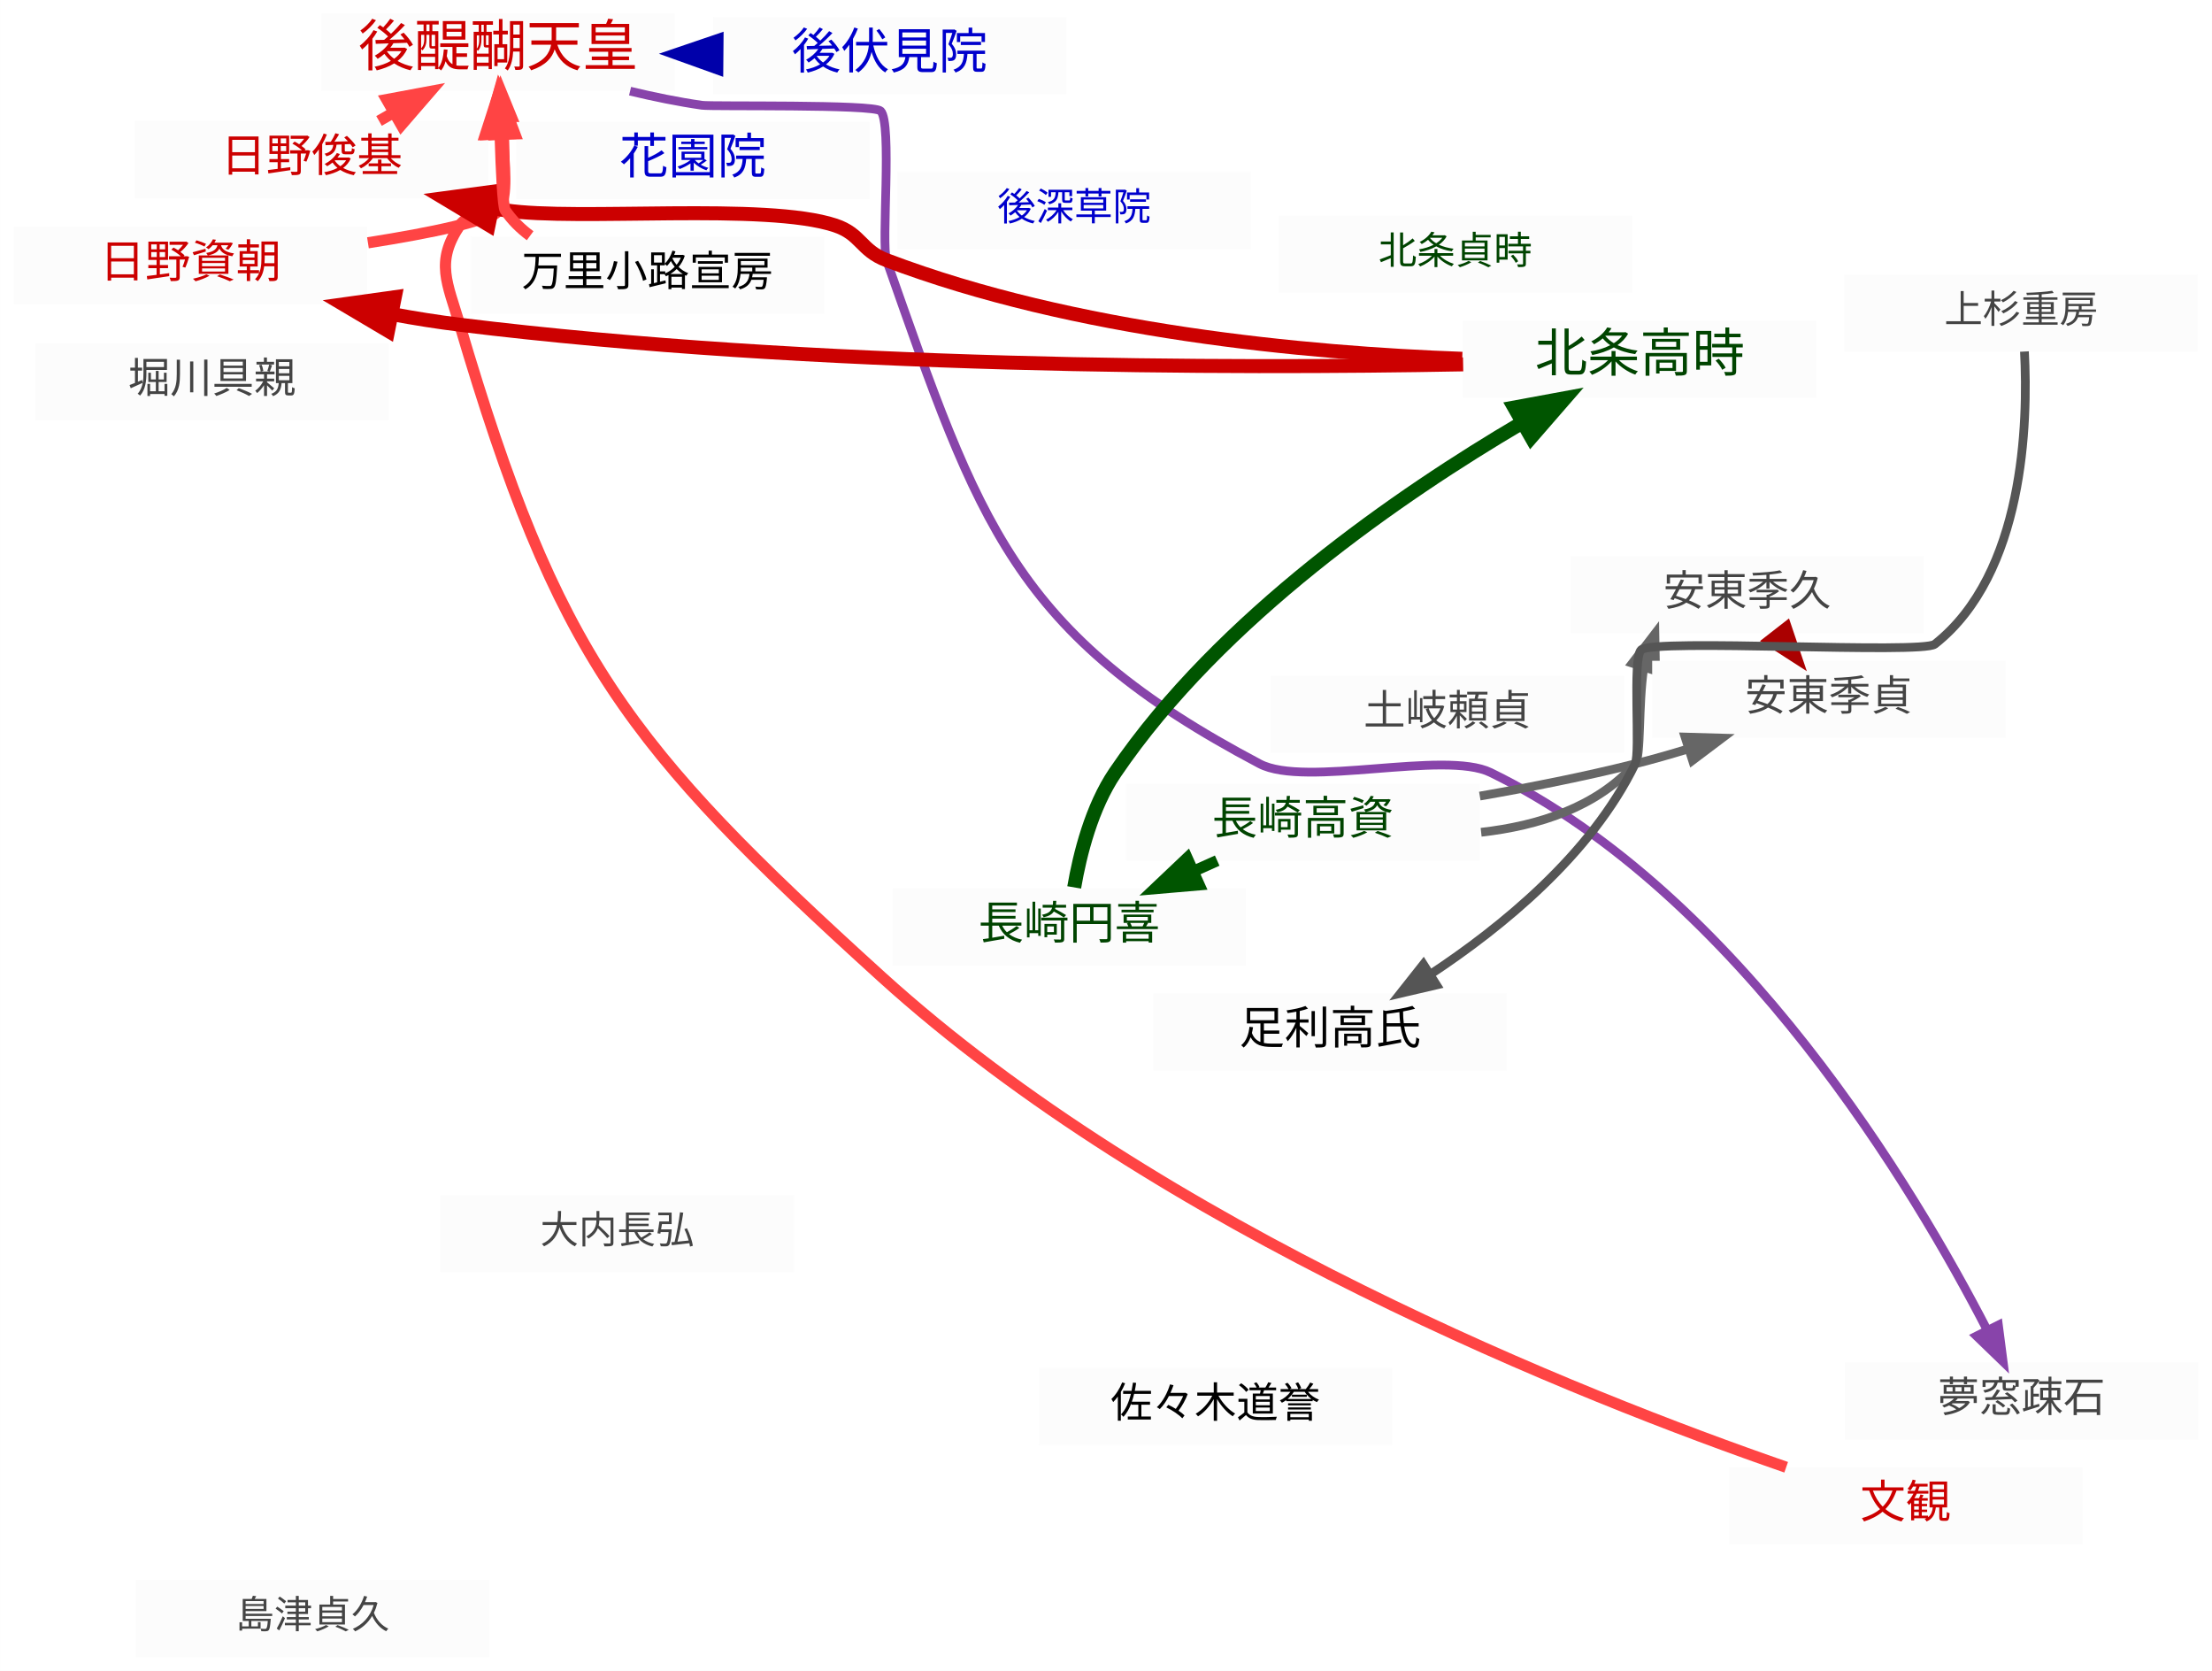
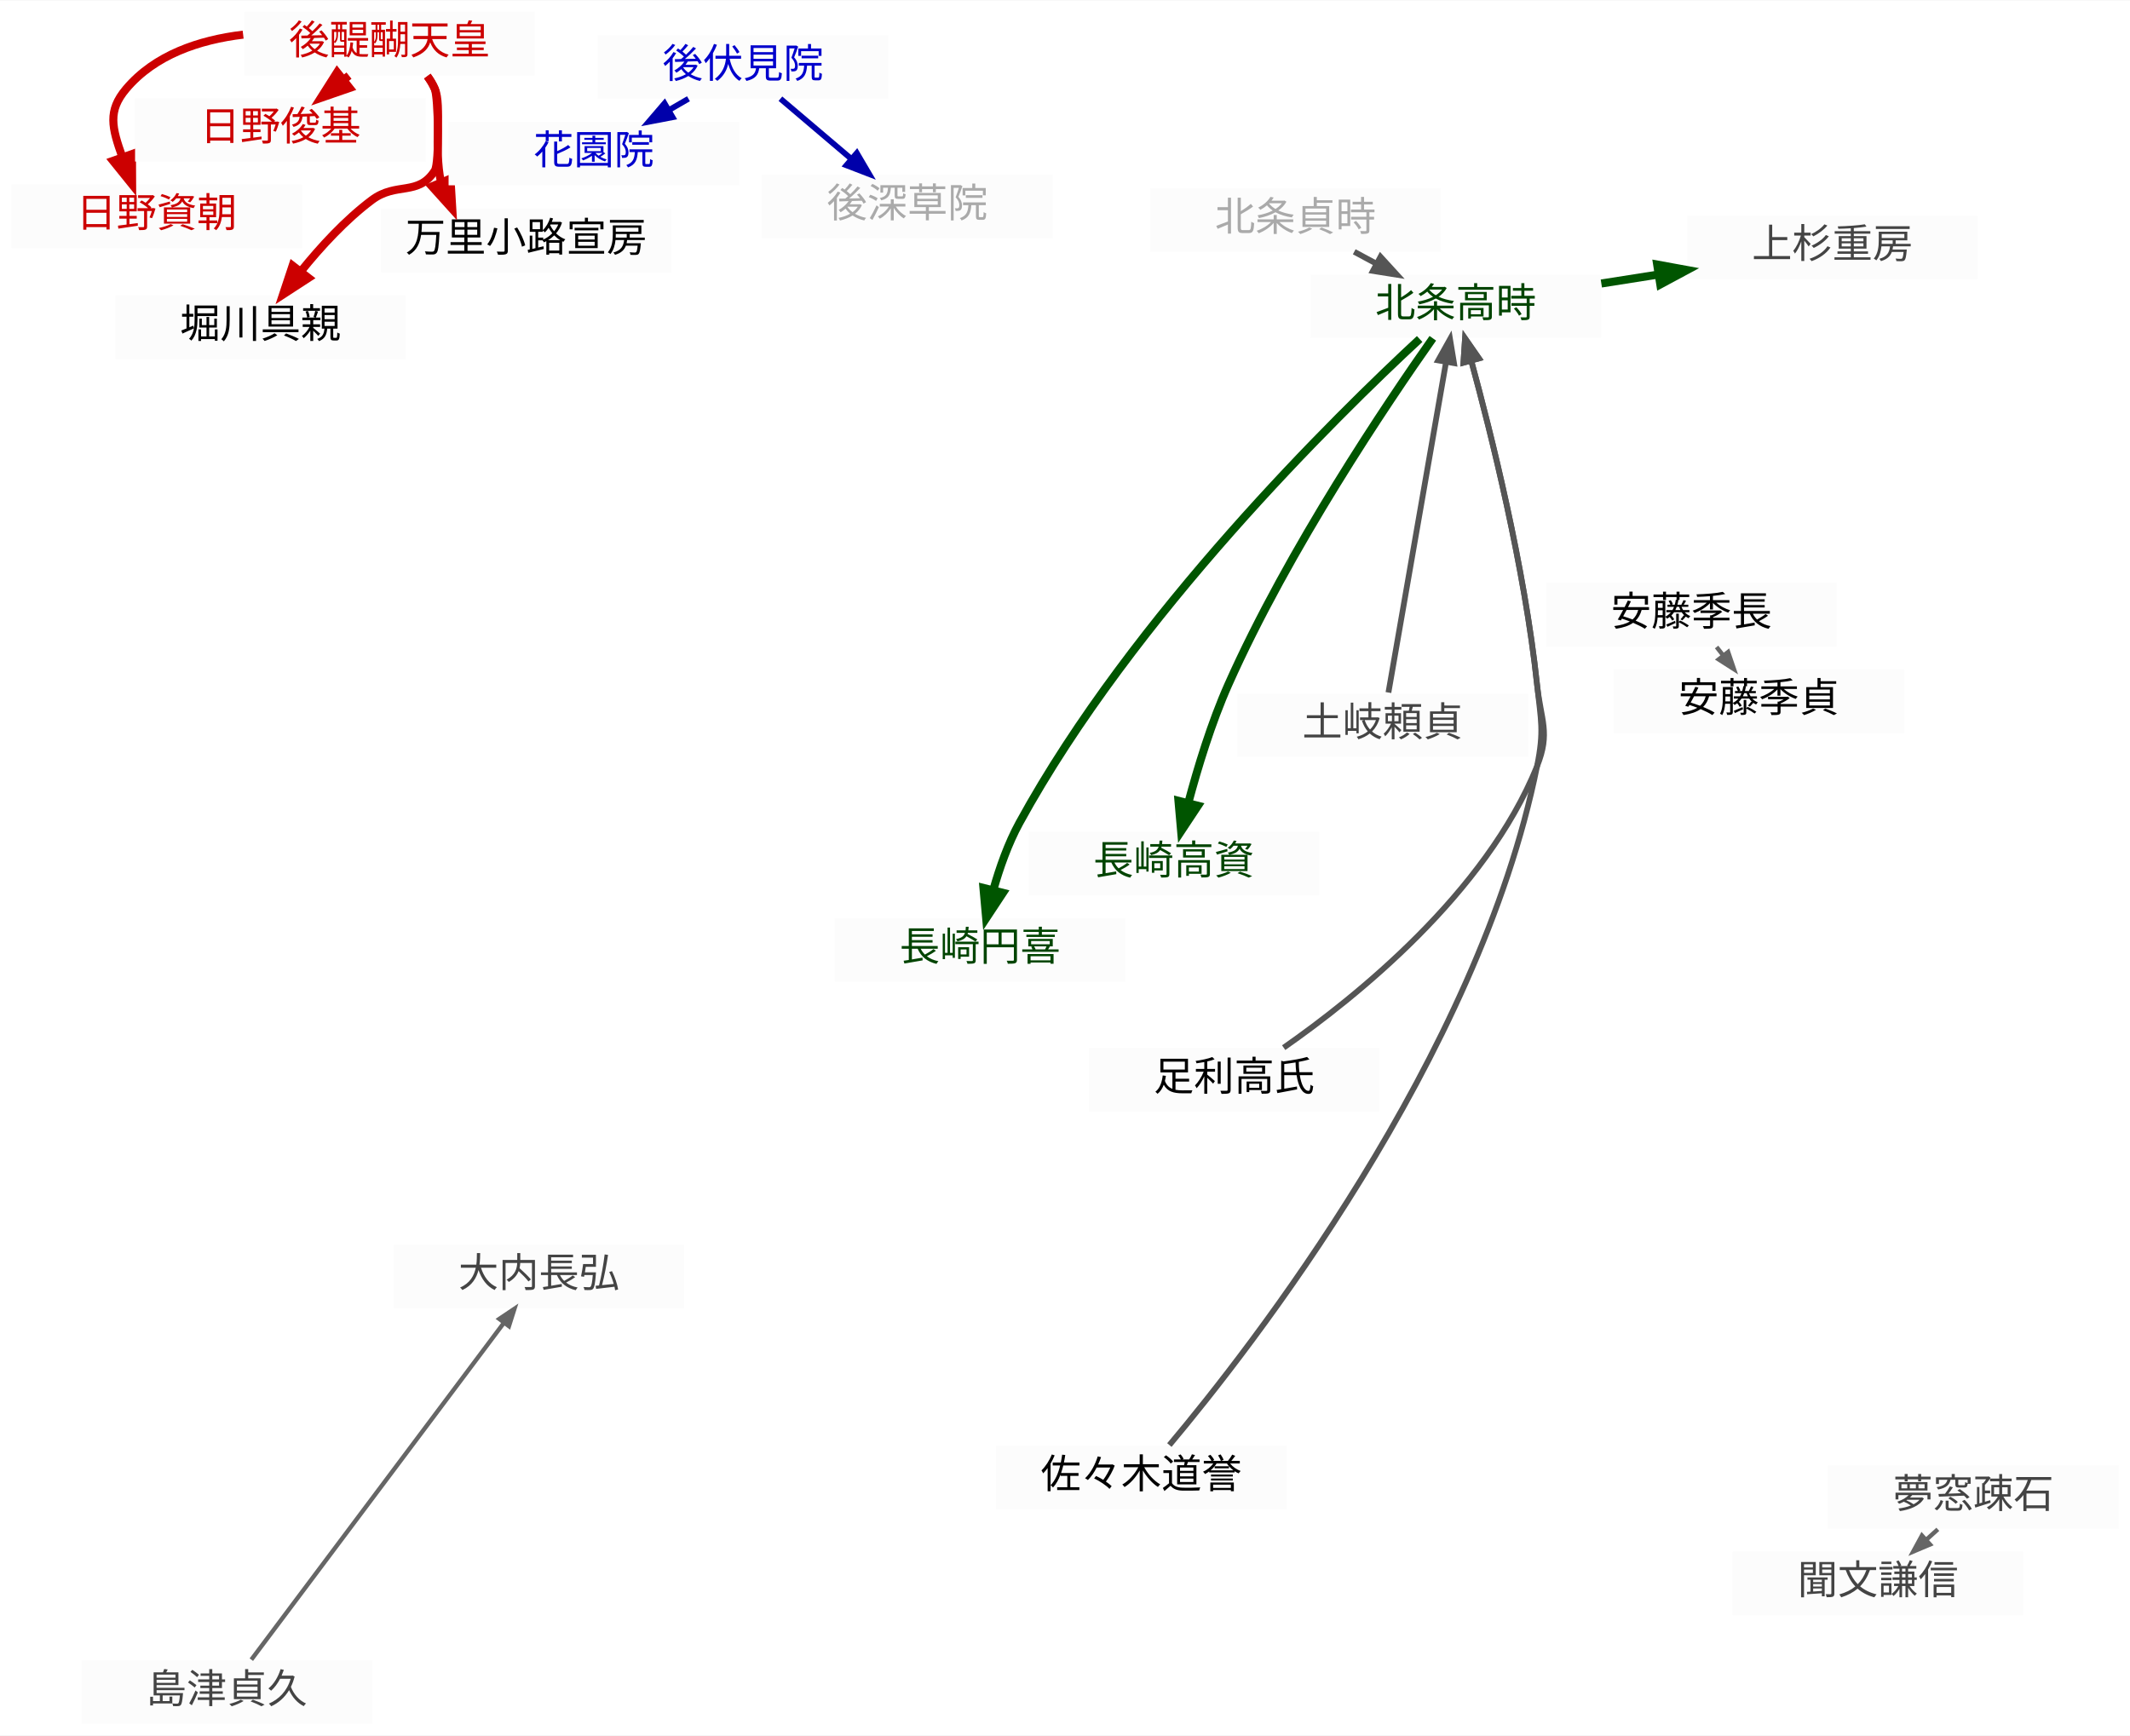
- <svg xmlns="http://www.w3.org/2000/svg" xmlns:xlink="http://www.w3.org/1999/xlink" width="633pt" height="478pt" viewBox="0.00 0.00 632.80 477.87">
-   <g id="graph0" class="graph" transform="scale(1 1) rotate(0) translate(4 473.87)">
-     <polygon fill="#ffffff" stroke="transparent" points="-4,4 -4,-473.87 628.8,-473.87 628.8,4 -4,4" />
+ <svg xmlns="http://www.w3.org/2000/svg" xmlns:xlink="http://www.w3.org/1999/xlink" width="741pt" height="604pt" viewBox="0.00 0.00 740.94 603.67">
+   <g id="graph0" class="graph" transform="scale(1 1) rotate(0) translate(4 599.67)">
+     <polygon fill="#ffffff" stroke="transparent" points="-4,4 -4,-599.67 736.94,-599.67 736.94,4 -4,4" />
    <g id="node1" class="node">
      <g id="a_node1">
-         <a xlink:href="https://ja.wikipedia.org/wiki/後醍醐天皇" xlink:title="大覚寺統の天皇。密かに討幕を計画。" target="_blank">
-           <polygon fill="#fcfcfc" stroke="#fcfcfc" stroke-width="0.1" points="189.06,-469.87 88.06,-469.87 88.06,-447.87 189.06,-447.87 189.06,-469.87" />
-           <text text-anchor="middle" x="138.56" y="-455.07" font-family="sans-serif" font-size="16.00" fill="#cc0000">後醍醐天皇</text>
+         <a xlink:href="https://ja.wikipedia.org/wiki/後醍醐天皇" xlink:title="大覚寺統。討幕を画策する。" target="_blank">
+           <polygon fill="#fcfcfc" stroke="#fcfcfc" stroke-width="0.1" points="182.05,-595.67 81.05,-595.67 81.05,-573.67 182.05,-573.67 182.05,-595.67" />
+           <text text-anchor="middle" x="131.55" y="-580.97" font-family="sans-serif" font-size="14.00" fill="#cc0000">後醍醐天皇</text>
+         </a>
+       </g>
+     </g>
+     <g id="node2" class="node">
+       <g id="a_node2">
+         <a xlink:href="https://ja.wikipedia.org/wiki/日野資朝" xlink:title="討幕計画の主要人物。" target="_blank">
+           <polygon fill="#fcfcfc" stroke="#fcfcfc" stroke-width="0.1" points="101,-535.55 0,-535.55 0,-513.55 101,-513.55 101,-535.55" />
+           <text text-anchor="middle" x="50.5" y="-520.85" font-family="sans-serif" font-size="14.00" fill="#cc0000">日野資朝</text>
+         </a>
+       </g>
+     </g>
+     <g id="edge1" class="edge">
+       <g id="a_edge1">
+         <a xlink:title="討幕計画の指令。">
+           <path fill="none" stroke="#cc0000" stroke-width="2.8" d="M80.58,-587.76C65.24,-585.91 49.85,-580.72 39.86,-568.86 33.44,-561.24 34.87,-555.48 38.59,-545.07" />
+           <polygon fill="#cc0000" stroke="#cc0000" stroke-width="2.8" points="41.9,-546.2 41.96,-535.6 35.31,-543.85 41.9,-546.2" />
+         </a>
+       </g>
+     </g>
+     <g id="node3" class="node">
+       <g id="a_node3">
+         <a xlink:href="https://ja.wikipedia.org/wiki/日野俊基" xlink:title="討幕計画の主要人物。" target="_blank">
+           <polygon fill="#fcfcfc" stroke="#fcfcfc" stroke-width="0.1" points="144.06,-565.66 43.06,-565.66 43.06,-543.66 144.06,-543.66 144.06,-565.66" />
+           <text text-anchor="middle" x="93.56" y="-550.96" font-family="sans-serif" font-size="14.00" fill="#cc0000">日野俊基</text>
+         </a>
+       </g>
+     </g>
+     <g id="edge2" class="edge">
+       <g id="a_edge2">
+         <a xlink:title="討幕計画の指令。">
+           <path fill="none" stroke="#cc0000" stroke-width="2.8" d="M117.4,-573.5C116.8,-573.02 116.2,-572.54 115.58,-572.06" />
+           <polygon fill="#cc0000" stroke="#cc0000" stroke-width="2.8" points="117.61,-569.2 107.59,-565.74 113.27,-574.69 117.61,-569.2" />
+         </a>
+       </g>
+     </g>
+     <g id="node4" class="node">
+       <g id="a_node4">
+         <a xlink:href="https://ja.wikipedia.org/wiki/万里小路宣房" xlink:title="後醍醐の側近。" target="_blank">
+           <polygon fill="#fcfcfc" stroke="#fcfcfc" stroke-width="0.1" points="229.53,-526.99 128.53,-526.99 128.53,-504.99 229.53,-504.99 229.53,-526.99" />
+           <text text-anchor="middle" x="179.03" y="-512.29" font-family="sans-serif" font-size="14.00" fill="#000000">万里小路宣房</text>
+         </a>
+       </g>
+     </g>
+     <g id="edge3" class="edge">
+       <g id="a_edge3">
+         <a xlink:title="後醍醐の側近。">
+           <path fill="none" stroke="#cc0000" stroke-width="2.8" d="M144.62,-573.3C145.66,-571.91 146.58,-570.41 147.26,-568.86 149.8,-563.08 146.81,-548.44 149.37,-536.54" />
+           <polygon fill="#cc0000" stroke="#cc0000" stroke-width="2.8" points="152.7,-537.65 153.33,-527.08 146.24,-534.95 152.7,-537.65" />
+         </a>
+       </g>
+     </g>
+     <g id="node5" class="node">
+       <g id="a_node5">
+         <a xlink:href="https://ja.wikipedia.org/wiki/堀川具親" xlink:title="公卿。" target="_blank">
+           <polygon fill="#fcfcfc" stroke="#fcfcfc" stroke-width="0.1" points="137.1,-496.98 36.1,-496.98 36.1,-474.98 137.1,-474.98 137.1,-496.98" />
+           <text text-anchor="middle" x="86.6" y="-482.28" font-family="sans-serif" font-size="14.00" fill="#000000">堀川具親</text>
+         </a>
+       </g>
+     </g>
+     <g id="edge4" class="edge">
+       <g id="a_edge4">
+         <a xlink:title="宮方の公卿。">
+           <path fill="none" stroke="#cc0000" stroke-width="2.8" d="M144.69,-573.34C145.72,-571.93 146.61,-570.43 147.26,-568.86 148.46,-565.94 148.95,-543.12 147.26,-540.46 141.48,-531.38 133.93,-536.66 125.33,-530.19 116.12,-523.28 107.51,-513.87 100.76,-505.51" />
+           <polygon fill="#cc0000" stroke="#cc0000" stroke-width="2.8" points="103.32,-503.11 94.44,-497.33 97.78,-507.39 103.32,-503.11" />
+         </a>
+       </g>
+     </g>
+     <g id="node6" class="node">
+       <g id="a_node6">
+         <a xlink:href="https://ja.wikipedia.org/wiki/後伏見天皇" xlink:title="持明院統。幕府の支持を受ける。" target="_blank">
+           <polygon fill="#fcfcfc" stroke="#fcfcfc" stroke-width="0.1" points="305.01,-587.48 204.01,-587.48 204.01,-565.48 305.01,-565.48 305.01,-587.48" />
+           <text text-anchor="middle" x="254.51" y="-572.78" font-family="sans-serif" font-size="14.00" fill="#0000cc">後伏見院</text>
+         </a>
+       </g>
+     </g>
+     <g id="node7" class="node">
+       <g id="a_node7">
+         <a xlink:href="https://ja.wikipedia.org/wiki/花園天皇" xlink:title="持明院統。" target="_blank">
+           <polygon fill="#fcfcfc" stroke="#fcfcfc" stroke-width="0.1" points="253.12,-557.4 152.12,-557.4 152.12,-535.4 253.12,-535.4 253.12,-557.4" />
+           <text text-anchor="middle" x="202.62" y="-542.7" font-family="sans-serif" font-size="14.00" fill="#0000cc">花園院</text>
+         </a>
+       </g>
+     </g>
+     <g id="edge12" class="edge">
+       <g id="a_edge12">
+         <a xlink:title="持明院統の連携。">
+           <path fill="none" stroke="#0000aa" stroke-width="2" d="M235.49,-565.45C233.37,-564.22 231.19,-562.96 229,-561.69" />
+           <polygon fill="#0000aa" stroke="#0000aa" stroke-width="2" points="229.97,-559.02 221.65,-557.43 227.16,-563.86 229.97,-559.02" />
+         </a>
+       </g>
+     </g>
+     <g id="node8" class="node">
+       <g id="a_node8">
+         <a xlink:href="https://ja.wikipedia.org/wiki/後深草天皇" xlink:title="持明院統。" target="_blank">
+           <polygon fill="#fcfcfc" stroke="#fcfcfc" stroke-width="0.1" points="362.15,-538.94 261.15,-538.94 261.15,-516.94 362.15,-516.94 362.15,-538.94" />
+           <text text-anchor="middle" x="311.65" y="-524.24" font-family="sans-serif" font-size="14.00" fill="#aaaaaa">後深草院</text>
+         </a>
+       </g>
+     </g>
+     <g id="edge13" class="edge">
+       <g id="a_edge13">
+         <a xlink:title="持明院統の先祖。">
+           <path fill="none" stroke="#0000aa" stroke-width="2" d="M267.48,-565.47C274.68,-559.35 283.79,-551.61 291.87,-544.75" />
+           <polygon fill="#0000aa" stroke="#0000aa" stroke-width="2" points="294.05,-546.56 298.34,-539.25 290.43,-542.3 294.05,-546.56" />
+         </a>
+       </g>
+     </g>
+     <g id="node9" class="node">
+       <g id="a_node9">
+         <a xlink:href="https://ja.wikipedia.org/wiki/北条高時" xlink:title="鎌倉幕府得宗。" target="_blank">
+           <polygon fill="#fcfcfc" stroke="#fcfcfc" stroke-width="0.1" points="552.89,-504.21 451.89,-504.21 451.89,-482.21 552.89,-482.21 552.89,-504.21" />
+           <text text-anchor="middle" x="502.39" y="-489.51" font-family="sans-serif" font-size="14.00" fill="#004400">北条高時</text>
+         </a>
+       </g>
+     </g>
+     <g id="node11" class="node">
+       <g id="a_node11">
+         <a xlink:href="https://ja.wikipedia.org/wiki/長崎高資" xlink:title="鎌倉幕府内管領。" target="_blank">
+           <polygon fill="#fcfcfc" stroke="#fcfcfc" stroke-width="0.1" points="454.81,-310.3 353.81,-310.3 353.81,-288.3 454.81,-288.3 454.81,-310.3" />
+           <text text-anchor="middle" x="404.31" y="-295.6" font-family="sans-serif" font-size="14.00" fill="#004400">長崎高資</text>
+         </a>
+       </g>
+     </g>
+     <g id="edge5" class="edge">
+       <g id="a_edge5">
+         <a xlink:title="幕府の支配体制。">
+           <path fill="none" stroke="#005500" stroke-width="2.8" d="M494.42,-482.11C478.89,-460.08 444.3,-408.86 423.28,-361.61 417.38,-348.34 412.63,-332.71 409.35,-320.42" />
+           <polygon fill="#005500" stroke="#005500" stroke-width="2.8" points="412.72,-319.46 406.87,-310.63 405.94,-321.18 412.72,-319.46" />
+         </a>
+       </g>
+     </g>
+     <g id="node12" class="node">
+       <g id="a_node12">
+         <a xlink:href="https://ja.wikipedia.org/wiki/長崎円喜" xlink:title="鎌倉幕府内管領。" target="_blank">
+           <polygon fill="#fcfcfc" stroke="#fcfcfc" stroke-width="0.1" points="387.43,-280.3 286.43,-280.3 286.43,-258.3 387.43,-258.3 387.43,-280.3" />
+           <text text-anchor="middle" x="336.93" y="-265.6" font-family="sans-serif" font-size="14.00" fill="#004400">長崎円喜</text>
+         </a>
+       </g>
+     </g>
+     <g id="edge6" class="edge">
+       <g id="a_edge6">
+         <a xlink:title="幕府の支配体制。">
+           <path fill="none" stroke="#005500" stroke-width="2.8" d="M489.84,-481.86C461.11,-455.23 390.01,-385.51 350.61,-313.5 346.68,-306.31 343.71,-297.84 341.56,-290.25" />
+           <polygon fill="#005500" stroke="#005500" stroke-width="2.8" points="344.89,-289.16 339.05,-280.32 338.1,-290.87 344.89,-289.16" />
+         </a>
+       </g>
+     </g>
+     <g id="node13" class="node">
+       <g id="a_node13">
+         <a xlink:href="https://ja.wikipedia.org/wiki/上杉重房" xlink:title="有力御家人。" target="_blank">
+           <polygon fill="#fcfcfc" stroke="#fcfcfc" stroke-width="0.1" points="683.9,-524.8 582.9,-524.8 582.9,-502.8 683.9,-502.8 683.9,-524.8" />
+           <text text-anchor="middle" x="633.4" y="-510.1" font-family="sans-serif" font-size="14.00" fill="#444444">上杉重房</text>
+         </a>
+       </g>
+     </g>
+     <g id="edge7" class="edge">
+       <g id="a_edge7">
+         <a xlink:title="鎌倉幕府の有力御家人。">
+           <path fill="none" stroke="#005500" stroke-width="2.8" d="M553.04,-501.17C559.47,-502.18 566.1,-503.22 572.66,-504.26" />
+           <polygon fill="#005500" stroke="#005500" stroke-width="2.8" points="572.46,-507.77 582.88,-505.86 573.55,-500.85 572.46,-507.77" />
+         </a>
+       </g>
+     </g>
+     <g id="node10" class="node">
+       <g id="a_node10">
+         <a xlink:href="https://ja.wikipedia.org/wiki/北条貞時" xlink:title="鎌倉幕府得宗。" target="_blank">
+           <polygon fill="#fcfcfc" stroke="#fcfcfc" stroke-width="0.1" points="497.13,-534.22 396.13,-534.22 396.13,-512.22 497.13,-512.22 497.13,-534.22" />
+           <text text-anchor="middle" x="446.63" y="-519.52" font-family="sans-serif" font-size="14.00" fill="#aaaaaa">北条貞時</text>
+         </a>
+       </g>
+     </g>
+     <g id="edge8" class="edge">
+       <g id="a_edge8">
+         <a xlink:title="得宗家嫡流。">
+           <path fill="none" stroke="#555555" stroke-width="2" d="M467.08,-512.21C469.5,-510.91 472.01,-509.56 474.52,-508.21" />
+           <polygon fill="#555555" stroke="#555555" stroke-width="2" points="476.23,-510.47 481.95,-504.21 473.58,-505.54 476.23,-510.47" />
+         </a>
+       </g>
+     </g>
+     <g id="node14" class="node">
+       <g id="a_node14">
+         <a xlink:href="https://ja.wikipedia.org/wiki/安藤氏_(鎌倉時代)" xlink:title="安藤氏の乱当事者。" target="_blank">
+           <polygon fill="#fcfcfc" stroke="#fcfcfc" stroke-width="0.1" points="634.89,-396.88 533.89,-396.88 533.89,-374.88 634.89,-374.88 634.89,-396.88" />
+           <text text-anchor="middle" x="584.39" y="-382.18" font-family="sans-serif" font-size="14.00" fill="#000000">安藤季長</text>
+         </a>
+       </g>
+     </g>
+     <g id="node15" class="node">
+       <g id="a_node15">
+         <a xlink:href="https://ja.wikipedia.org/wiki/安藤氏_(鎌倉時代)" xlink:title="安藤氏の乱当事者。" target="_blank">
+           <polygon fill="#fcfcfc" stroke="#fcfcfc" stroke-width="0.1" points="658.37,-366.86 557.37,-366.86 557.37,-344.86 658.37,-344.86 658.37,-366.86" />
+           <text text-anchor="middle" x="607.87" y="-352.16" font-family="sans-serif" font-size="14.00" fill="#000000">安藤季貞</text>
+         </a>
+       </g>
+     </g>
+     <g id="edge14" class="edge">
+       <g id="a_edge14">
+         <a xlink:title="安藤氏一門。">
+           <path fill="none" stroke="#666666" stroke-width="1.5" d="M593.13,-374.7C593.87,-373.75 594.63,-372.78 595.4,-371.8" />
+           <polygon fill="#666666" stroke="#666666" stroke-width="1.5" points="597.15,-372.97 599.2,-366.95 593.85,-370.38 597.15,-372.97" />
+         </a>
+       </g>
+     </g>
+     <g id="node16" class="node">
+       <g id="a_node16">
+         <a xlink:href="https://ja.wikipedia.org/wiki/足利尊氏" xlink:title="鎌倉幕府の有力御家人。" target="_blank">
+           <polygon fill="#fcfcfc" stroke="#fcfcfc" stroke-width="0.1" points="475.8,-235.06 374.8,-235.06 374.8,-213.06 475.8,-213.06 475.8,-235.06" />
+           <text text-anchor="middle" x="425.3" y="-220.36" font-family="sans-serif" font-size="14.00" fill="#000000">足利高氏</text>
+         </a>
+       </g>
+     </g>
+     <g id="edge9" class="edge">
+       <g id="a_edge9">
+         <a xlink:title="将軍への忠誠。">
+           <path fill="none" stroke="#555555" stroke-width="2" d="M442.54,-235.29C467.54,-252.74 512.83,-289 530.68,-333.21 535.41,-344.91 532.02,-349.06 530.68,-361.61 526.36,-402.32 514.7,-448.95 507.78,-474.32" />
+           <polygon fill="#555555" stroke="#555555" stroke-width="2" points="505.07,-473.62 505.63,-482.08 510.46,-475.11 505.07,-473.62" />
+         </a>
+       </g>
+     </g>
+     <g id="node17" class="node">
+       <g id="a_node17">
+         <a xlink:href="https://ja.wikipedia.org/wiki/佐々木道誉" xlink:title="幕府の有力御家人。" target="_blank">
+           <polygon fill="#fcfcfc" stroke="#fcfcfc" stroke-width="0.1" points="443.51,-96.74 342.51,-96.74 342.51,-74.74 443.51,-74.74 443.51,-96.74" />
+           <text text-anchor="middle" x="393.01" y="-82.04" font-family="sans-serif" font-size="14.00" fill="#000000">佐々木道誉</text>
+         </a>
+       </g>
+     </g>
+     <g id="edge10" class="edge">
+       <g id="a_edge10">
+         <a xlink:title="幕府御家人としての関係。">
+           <path fill="none" stroke="#555555" stroke-width="2" d="M402.78,-97.03C430.73,-130.31 510.33,-231.99 530.68,-333.21 533.17,-345.58 532.02,-349.06 530.68,-361.61 526.36,-402.32 514.7,-448.95 507.78,-474.32" />
+           <polygon fill="#555555" stroke="#555555" stroke-width="2" points="505.07,-473.62 505.63,-482.08 510.46,-475.11 505.07,-473.62" />
+         </a>
+       </g>
+     </g>
+     <g id="node18" class="node">
+       <g id="a_node18">
+         <a xlink:href="https://ja.wikipedia.org/wiki/土岐頼貞" xlink:title="有力武士。" target="_blank">
+           <polygon fill="#fcfcfc" stroke="#fcfcfc" stroke-width="0.1" points="527.48,-358.41 426.48,-358.41 426.48,-336.41 527.48,-336.41 527.48,-358.41" />
+           <text text-anchor="middle" x="476.98" y="-343.71" font-family="sans-serif" font-size="14.00" fill="#444444">土岐頼貞</text>
+         </a>
+       </g>
+     </g>
+     <g id="edge11" class="edge">
+       <g id="a_edge11">
+         <a xlink:title="有力武士。">
+           <path fill="none" stroke="#555555" stroke-width="2" d="M478.98,-358.85C483.3,-383.66 493.58,-442.64 498.97,-473.55" />
+           <polygon fill="#555555" stroke="#555555" stroke-width="2" points="496.28,-474.42 500.41,-481.82 501.79,-473.46 496.28,-474.42" />
+         </a>
+       </g>
+     </g>
+     <g id="node19" class="node">
+       <g id="a_node19">
+         <a xlink:href="https://ja.wikipedia.org/wiki/島津貞久" xlink:title="有力武士。" target="_blank">
+           <polygon fill="#fcfcfc" stroke="#fcfcfc" stroke-width="0.1" points="125.41,-22 24.41,-22 24.41,0 125.41,0 125.41,-22" />
+           <text text-anchor="middle" x="74.91" y="-7.3" font-family="sans-serif" font-size="14.00" fill="#444444">島津貞久</text>
+         </a>
+       </g>
+     </g>
+     <g id="node20" class="node">
+       <g id="a_node20">
+         <a xlink:href="https://ja.wikipedia.org/wiki/大内長弘" xlink:title="有力武士。" target="_blank">
+           <polygon fill="#fcfcfc" stroke="#fcfcfc" stroke-width="0.1" points="233.94,-166.76 132.94,-166.76 132.94,-144.76 233.94,-144.76 233.94,-166.76" />
+           <text text-anchor="middle" x="183.44" y="-152.06" font-family="sans-serif" font-size="14.00" fill="#444444">大内長弘</text>
+         </a>
+       </g>
+     </g>
+     <g id="edge16" class="edge">
+       <g id="a_edge16">
+         <a xlink:title="諸国の有力武士。">
+           <path fill="none" stroke="#666666" stroke-width="1.5" d="M83.43,-22.36C102.53,-47.83 148.84,-109.61 171.1,-139.3" />
+           <polygon fill="#666666" stroke="#666666" stroke-width="1.5" points="169.68,-140.91 174.96,-144.45 173.04,-138.39 169.68,-140.91" />
        </a>
      </g>
    </g>
    <g id="node21" class="node">
      <g id="a_node21">
-         <a xlink:href="https://ja.wikipedia.org/wiki/夢窓疎石" xlink:title="高徳の禅僧。後醍醐天皇や幕府から帰依を受ける。" target="_blank">
-           <polygon fill="#fcfcfc" stroke="#fcfcfc" stroke-width="0.1" points="624.8,-84.19 523.8,-84.19 523.8,-62.19 624.8,-62.19 624.8,-84.19" />
-           <text text-anchor="middle" x="574.3" y="-70.09" font-family="sans-serif" font-size="12.00" fill="#444444">夢窓疎石</text>
-         </a>
-       </g>
-     </g>
-     <g id="edge13" class="edge">
-       <g id="a_edge13">
-         <a xlink:title="優れた禅僧として宮廷に召し出すなど深く信頼（帰依・召聘）">
-           <path fill="none" stroke="#8844aa" stroke-width="2.5" d="M176.24,-447.8C183.04,-446.17 190.11,-444.72 196.83,-443.76 199.64,-443.35 245.91,-444.13 247.93,-442.13 251.29,-438.79 248.04,-403.93 249.62,-399.45 276.09,-324.29 285.89,-292.57 356.38,-255.41 369.38,-248.56 409.23,-259.36 422.43,-252.93 493.72,-218.2 544.21,-132.8 564.46,-93.54" />
-           <polygon fill="#8844aa" stroke="#8844aa" stroke-width="2.5" points="567.7,-94.9 569.06,-84.4 561.44,-91.76 567.7,-94.9" />
-         </a>
-       </g>
-     </g>
-     <g id="node2" class="node">
-       <g id="a_node2">
-         <a xlink:href="https://ja.wikipedia.org/wiki/日野資朝" xlink:title="天皇の側近。無礼講を主宰し討幕を謀る。" target="_blank">
-           <polygon fill="#fcfcfc" stroke="#fcfcfc" stroke-width="0.1" points="101,-408.9 0,-408.9 0,-386.9 101,-386.9 101,-408.9" />
-           <text text-anchor="middle" x="50.5" y="-394.5" font-family="sans-serif" font-size="13.00" fill="#cc0000">日野資朝</text>
-         </a>
-       </g>
-     </g>
-     <g id="edge4" class="edge">
-       <g id="a_edge4">
-         <a xlink:title="無礼講などを通じて天皇の討幕意志に同心（討幕密議）">
-           <path fill="none" stroke="#ff4444" stroke-width="3.2" d="M101.25,-404.43C119.4,-407.28 136.09,-410.72 138.84,-414.01 140.31,-415.78 140.36,-425.47 140,-435.39" />
-           <polygon fill="#ff4444" stroke="#ff4444" stroke-width="3.2" points="135.79,-435.3 139.38,-447.5 144.18,-435.73 135.79,-435.3" />
-         </a>
-       </g>
-     </g>
-     <g id="node3" class="node">
-       <g id="a_node3">
-         <a xlink:href="https://ja.wikipedia.org/wiki/日野俊基" xlink:title="天皇の側近。資朝とともに討幕運動を推進。" target="_blank">
-           <polygon fill="#fcfcfc" stroke="#fcfcfc" stroke-width="0.1" points="135.64,-439.21 34.64,-439.21 34.64,-417.21 135.64,-417.21 135.64,-439.21" />
-           <text text-anchor="middle" x="85.14" y="-424.81" font-family="sans-serif" font-size="13.00" fill="#cc0000">日野俊基</text>
-         </a>
-       </g>
-     </g>
-     <g id="edge5" class="edge">
-       <g id="a_edge5">
-         <a xlink:title="資朝とともに討幕のネットワークを画策（討幕密議）">
-           <path fill="none" stroke="#ff4444" stroke-width="3.2" d="M104.42,-439.28C105.77,-440.05 107.14,-440.84 108.52,-441.63" />
-           <polygon fill="#ff4444" stroke="#ff4444" stroke-width="3.2" points="106.62,-445.39 119.12,-447.72 110.8,-438.1 106.62,-445.39" />
-         </a>
-       </g>
-     </g>
-     <g id="node4" class="node">
-       <g id="a_node4">
-         <a xlink:href="https://ja.wikipedia.org/wiki/文観" xlink:title="醍醐寺の僧。真言密教を以て後醍醐を祈祷・調伏で支える。" target="_blank">
-           <polygon fill="#fcfcfc" stroke="#fcfcfc" stroke-width="0.1" points="591.65,-54.17 490.65,-54.17 490.65,-32.17 591.65,-32.17 591.65,-54.17" />
-           <text text-anchor="middle" x="541.15" y="-39.77" font-family="sans-serif" font-size="13.00" fill="#cc0000">文観</text>
-         </a>
-       </g>
-     </g>
-     <g id="edge7" class="edge">
-       <g id="a_edge7">
-         <a xlink:title="真言密教による調伏・祈祷で後醍醐を精神的・謀略的に支援（討幕祈祷）">
-           <path fill="none" stroke="#ff4444" stroke-width="3.2" d="M506.99,-54.23C448.53,-74.48 327.9,-122.21 248.17,-194.52 175.05,-260.84 155.47,-286.32 127.51,-381 123.93,-393.1 120.47,-398.92 127.51,-409.4 130.54,-413.91 135.8,-409.5 138.84,-414.01 141.23,-417.57 140.4,-426.5 139.58,-435.5" />
-           <polygon fill="#ff4444" stroke="#ff4444" stroke-width="3.2" points="135.37,-435.47 138.77,-447.72 143.75,-436.02 135.37,-435.47" />
-         </a>
-       </g>
-     </g>
-     <g id="node5" class="node">
-       <g id="a_node5">
-         <a xlink:href="https://ja.wikipedia.org/wiki/後伏見天皇" xlink:title="持明院統の院。大覚寺統の動きを警戒。" target="_blank">
-           <polygon fill="#fcfcfc" stroke="#fcfcfc" stroke-width="0.1" points="301.03,-468.96 200.03,-468.96 200.03,-446.96 301.03,-446.96 301.03,-468.96" />
-           <text text-anchor="middle" x="250.53" y="-454.26" font-family="sans-serif" font-size="14.00" fill="#0000cc">後伏見院</text>
-         </a>
-       </g>
-     </g>
-     <g id="edge9" class="edge">
-       <g id="a_edge9">
-         <a xlink:title="皇位継承を巡り、大覚寺統の後醍醐天皇の動向を激しく警戒（持明院統による警戒）">
-           <path fill="none" stroke="#0000aa" stroke-width="3.2" d="M199.79,-458.37C199.68,-458.37 199.57,-458.37 199.46,-458.37" />
-           <polygon fill="#0000aa" stroke="#0000aa" stroke-width="3.2" points="201.31,-454.16 189.34,-458.46 201.38,-462.56 201.31,-454.16" />
-         </a>
-       </g>
-     </g>
-     <g id="node6" class="node">
-       <g id="a_node6">
-         <a xlink:href="https://ja.wikipedia.org/wiki/花園天皇" xlink:title="持明院統の院。政情不安を深く憂慮。" target="_blank">
-           <polygon fill="#fcfcfc" stroke="#fcfcfc" stroke-width="0.1" points="244.73,-438.93 143.73,-438.93 143.73,-416.93 244.73,-416.93 244.73,-438.93" />
-           <text text-anchor="middle" x="194.23" y="-424.23" font-family="sans-serif" font-size="14.00" fill="#0000cc">花園院</text>
-         </a>
-       </g>
-     </g>
-     <g id="node7" class="node">
-       <g id="a_node7">
-         <a xlink:href="https://ja.wikipedia.org/wiki/後深草天皇" xlink:title="持明院統の源流（この月で退場）。" target="_blank">
-           <polygon fill="#fcfcfc" stroke="#fcfcfc" stroke-width="0.1" points="353.82,-424.65 252.82,-424.65 252.82,-402.65 353.82,-402.65 353.82,-424.65" />
-           <text text-anchor="middle" x="303.32" y="-410.85" font-family="sans-serif" font-size="11.00" fill="#0000cc">後深草院</text>
-         </a>
-       </g>
-     </g>
-     <g id="node8" class="node">
-       <g id="a_node8">
-         <a xlink:href="https://ja.wikipedia.org/wiki/北条高時" xlink:title="鎌倉幕府第14代執権。得宗。" target="_blank">
-           <polygon fill="#fcfcfc" stroke="#fcfcfc" stroke-width="0.1" points="515.62,-382.11 414.62,-382.11 414.62,-360.11 515.62,-360.11 515.62,-382.11" />
-           <text text-anchor="middle" x="465.12" y="-367.61" font-family="sans-serif" font-size="15.00" fill="#004400">北条高時</text>
-         </a>
-       </g>
-     </g>
-     <g id="edge2" class="edge">
-       <g id="a_edge2">
-         <a xlink:title="討幕の計画を察知し、六波羅探題を動かして日野資朝らを検挙・連行（捕縛・検挙）">
-           <path fill="none" stroke="#cc0000" stroke-width="4" d="M414.57,-369.66C348.35,-368.43 228.77,-368.51 127.51,-381 121.23,-381.77 114.7,-382.82 108.22,-384.01" />
-           <polygon fill="#cc0000" stroke="#cc0000" stroke-width="4" points="107,-379.26 94.24,-386.82 108.93,-388.87 107,-379.26" />
-         </a>
-       </g>
-     </g>
-     <g id="edge3" class="edge">
-       <g id="a_edge3">
-         <a xlink:title="資朝とともに俊基も鎌倉へ連行（捕縛・検挙）">
-           <path fill="none" stroke="#cc0000" stroke-width="4" d="M414.31,-371.25C369.6,-372.88 303.42,-379.03 249.62,-399.45 242.24,-402.25 242.4,-406.91 234.91,-409.4 214.98,-416.01 161.28,-410.58 140.53,-413.73 139.37,-413.91 138.2,-414.1 137.02,-414.3" />
-           <polygon fill="#cc0000" stroke="#cc0000" stroke-width="4" points="135.78,-409.55 123.06,-417.18 137.76,-419.15 135.78,-409.55" />
-         </a>
-       </g>
-     </g>
-     <g id="node9" class="node">
-       <g id="a_node9">
-         <a xlink:href="https://ja.wikipedia.org/wiki/北条貞時" xlink:title="先代得宗（この月で退場）。" target="_blank">
-           <polygon fill="#fcfcfc" stroke="#fcfcfc" stroke-width="0.1" points="462.82,-412.14 361.82,-412.14 361.82,-390.14 462.82,-390.14 462.82,-412.14" />
-           <text text-anchor="middle" x="412.32" y="-398.34" font-family="sans-serif" font-size="11.00" fill="#004400">北条貞時</text>
-         </a>
-       </g>
-     </g>
-     <g id="node10" class="node">
-       <g id="a_node10">
-         <a xlink:href="https://ja.wikipedia.org/wiki/長崎円喜" xlink:title="得宗家内管領。実質的な幕政の最高権力者。" target="_blank">
-           <polygon fill="#fcfcfc" stroke="#fcfcfc" stroke-width="0.1" points="352.37,-219.72 251.37,-219.72 251.37,-197.72 352.37,-197.72 352.37,-219.72" />
-           <text text-anchor="middle" x="301.87" y="-205.32" font-family="sans-serif" font-size="13.00" fill="#004400">長崎円喜</text>
-         </a>
-       </g>
-     </g>
-     <g id="edge1" class="edge">
-       <g id="a_edge1">
-         <a xlink:title="内管領として得宗高時を圧倒的に主導（後見・主導）">
-           <path fill="none" stroke="#005500" stroke-width="4" d="M303.3,-220.07C304.92,-229.52 308.28,-242.99 315.03,-252.93 345.13,-297.26 397.01,-332.7 431.2,-352.82" />
-           <polygon fill="#005500" stroke="#005500" stroke-width="4" points="429.2,-357.32 443.79,-360.01 434.06,-348.81 429.2,-357.32" />
-         </a>
-       </g>
-     </g>
-     <g id="node11" class="node">
-       <g id="a_node11">
-         <a xlink:href="https://ja.wikipedia.org/wiki/長崎高資" xlink:title="円喜の子。内管領として権勢を振るう。" target="_blank">
-           <polygon fill="#fcfcfc" stroke="#fcfcfc" stroke-width="0.1" points="419.23,-249.73 318.23,-249.73 318.23,-227.73 419.23,-227.73 419.23,-249.73" />
-           <text text-anchor="middle" x="368.73" y="-235.33" font-family="sans-serif" font-size="13.00" fill="#004400">長崎高資</text>
-         </a>
-       </g>
-     </g>
-     <g id="edge8" class="edge">
-       <g id="a_edge8">
-         <a xlink:title="父子で得宗家および幕府の実権を掌握（共同幕政）">
-           <path fill="none" stroke="#005500" stroke-width="3.2" d="M344.21,-227.73C342.03,-226.75 339.8,-225.75 337.55,-224.74" />
-           <polygon fill="#005500" stroke="#005500" stroke-width="3.2" points="339.05,-220.81 326.38,-219.72 335.61,-228.47 339.05,-220.81" />
-         </a>
-       </g>
-     </g>
-     <g id="node16" class="node">
-       <g id="a_node16">
-         <a xlink:href="https://ja.wikipedia.org/wiki/安東季久" xlink:title="津軽安藤氏の当主。蝦夷沙汰職を巡り内紛中。" target="_blank">
-           <polygon fill="#fcfcfc" stroke="#fcfcfc" stroke-width="0.1" points="546.32,-314.83 445.32,-314.83 445.32,-292.83 546.32,-292.83 546.32,-314.83" />
-           <text text-anchor="middle" x="495.82" y="-300.73" font-family="sans-serif" font-size="12.00" fill="#444444">安東季久</text>
-         </a>
-       </g>
-     </g>
-     <g id="edge10" class="edge">
-       <g id="a_edge10">
-         <a xlink:title="安藤氏の内紛において双方から賄賂を受け取り、混乱を拡大させる（汚職・不公正裁定）">
-           <path fill="none" stroke="#666666" stroke-width="2.5" d="M419.72,-235.84C436.08,-237.68 452.79,-242.99 463.78,-255.41 465.53,-257.38 464.61,-272.08 466.24,-282.91" />
-           <polygon fill="#666666" stroke="#666666" stroke-width="2.5" points="462.98,-284.2 469.43,-292.6 469.62,-282.01 462.98,-284.2" />
-         </a>
-       </g>
-     </g>
-     <g id="node17" class="node">
-       <g id="a_node17">
-         <a xlink:href="https://ja.wikipedia.org/wiki/安東氏の乱" xlink:title="季久の従兄弟。得宗御内人として季久と係争。" target="_blank">
-           <polygon fill="#fcfcfc" stroke="#fcfcfc" stroke-width="0.1" points="569.7,-284.81 468.7,-284.81 468.7,-262.81 569.7,-262.81 569.7,-284.81" />
-           <text text-anchor="middle" x="519.2" y="-270.71" font-family="sans-serif" font-size="12.00" fill="#444444">安東季貞</text>
-         </a>
-       </g>
-     </g>
-     <g id="edge11" class="edge">
-       <g id="a_edge11">
-         <a xlink:title="季久と同様に、高資の汚職工作の対象となる（汚職・不公正裁定）">
-           <path fill="none" stroke="#666666" stroke-width="2.5" d="M419.34,-246.19C433.79,-248.7 449.49,-251.8 463.78,-255.41 468.76,-256.66 473.93,-258.14 479.02,-259.7" />
-           <polygon fill="#666666" stroke="#666666" stroke-width="2.5" points="478.07,-263.07 488.66,-262.77 480.2,-256.4 478.07,-263.07" />
-         </a>
-       </g>
-     </g>
-     <g id="node12" class="node">
-       <g id="a_node12">
-         <a xlink:href="https://ja.wikipedia.org/wiki/万里小路宣房" xlink:title="後醍醐天皇の側近。実務派公卿。" target="_blank">
-           <polygon fill="#fcfcfc" stroke="#fcfcfc" stroke-width="0.1" points="231.71,-406.2 130.71,-406.2 130.71,-384.2 231.71,-384.2 231.71,-406.2" />
-           <text text-anchor="middle" x="181.21" y="-392.1" font-family="sans-serif" font-size="12.00" fill="#000000">万里小路宣房</text>
-         </a>
-       </g>
-     </g>
-     <g id="edge6" class="edge">
-       <g id="a_edge6">
-         <a xlink:title="側近（後醍醐の「後の三房」の一人）として実務面から朝政を支える（君臣・側近）">
-           <path fill="none" stroke="#ff4444" stroke-width="3.2" d="M147.65,-406.45C144.89,-408.49 142.44,-410.9 140.53,-413.73 139.86,-414.71 139.39,-424.83 139.07,-435.23" />
-           <polygon fill="#ff4444" stroke="#ff4444" stroke-width="3.2" points="134.86,-435.38 138.76,-447.48 143.26,-435.59 134.86,-435.38" />
-         </a>
-       </g>
-     </g>
-     <g id="node13" class="node">
-       <g id="a_node13">
-         <a xlink:href="https://ja.wikipedia.org/wiki/足利尊氏" xlink:title="足利宗家嫡男。後の足利尊氏。動向を注視。" target="_blank">
-           <polygon fill="#fcfcfc" stroke="#fcfcfc" stroke-width="0.1" points="427,-189.71 326,-189.71 326,-167.71 427,-167.71 427,-189.71" />
-           <text text-anchor="middle" x="376.5" y="-175.31" font-family="sans-serif" font-size="13.00" fill="#000000">足利高氏</text>
-         </a>
-       </g>
-     </g>
-     <g id="node14" class="node">
-       <g id="a_node14">
-         <a xlink:href="https://ja.wikipedia.org/wiki/佐々木道誉" xlink:title="近江の有力御家人。ばさら大名の片鱗。" target="_blank">
-           <polygon fill="#fcfcfc" stroke="#fcfcfc" stroke-width="0.1" points="394.21,-82.56 293.21,-82.56 293.21,-60.56 394.21,-60.56 394.21,-82.56" />
-           <text text-anchor="middle" x="343.71" y="-68.46" font-family="sans-serif" font-size="12.00" fill="#000000">佐々木道誉</text>
-         </a>
-       </g>
-     </g>
-     <g id="node15" class="node">
-       <g id="a_node15">
-         <a xlink:href="https://ja.wikipedia.org/wiki/堀川具親" xlink:title="公卿。正中の変に関与し処分される。" target="_blank">
-           <polygon fill="#fcfcfc" stroke="#fcfcfc" stroke-width="0.1" points="107.15,-375.67 6.15,-375.67 6.15,-353.67 107.15,-353.67 107.15,-375.67" />
-           <text text-anchor="middle" x="56.65" y="-361.57" font-family="sans-serif" font-size="12.00" fill="#444444">堀川具親</text>
-         </a>
-       </g>
-     </g>
-     <g id="edge12" class="edge">
-       <g id="a_edge12">
-         <a xlink:title="蝦夷沙汰職を巡る津軽の激しい内紛。幕府の権威失墜の遠因（安東氏の乱）">
-           <path fill="none" stroke="#aa0000" stroke-width="2.5" d="M504.53,-292.65C504.65,-292.49 504.78,-292.33 504.9,-292.17" />
-           <polygon fill="#aa0000" stroke="#aa0000" stroke-width="2.5" points="507.18,-294.93 510.57,-284.89 501.66,-290.63 507.18,-294.93" />
-         </a>
-       </g>
-     </g>
-     <g id="node18" class="node">
-       <g id="a_node18">
-         <a xlink:href="https://ja.wikipedia.org/wiki/土岐頼貞" xlink:title="美濃守護。一族が正中の変に関与。" target="_blank">
-           <polygon fill="#fcfcfc" stroke="#fcfcfc" stroke-width="0.1" points="460.58,-280.61 359.58,-280.61 359.58,-258.61 460.58,-258.61 460.58,-280.61" />
-           <text text-anchor="middle" x="410.08" y="-266.51" font-family="sans-serif" font-size="12.00" fill="#444444">土岐頼貞</text>
-         </a>
-       </g>
-     </g>
-     <g id="node19" class="node">
-       <g id="a_node19">
-         <a xlink:href="https://ja.wikipedia.org/wiki/島津貞久" xlink:title="薩摩の有力御家人。" target="_blank">
-           <polygon fill="#fcfcfc" stroke="#fcfcfc" stroke-width="0.1" points="135.94,-22 34.94,-22 34.94,0 135.94,0 135.94,-22" />
-           <text text-anchor="middle" x="85.44" y="-8.2" font-family="sans-serif" font-size="11.00" fill="#444444">島津貞久</text>
-         </a>
-       </g>
-     </g>
-     <g id="node20" class="node">
-       <g id="a_node20">
-         <a xlink:href="https://ja.wikipedia.org/wiki/大内長弘" xlink:title="周防の武士。" target="_blank">
-           <polygon fill="#fcfcfc" stroke="#fcfcfc" stroke-width="0.1" points="223.04,-132.08 122.04,-132.08 122.04,-110.08 223.04,-110.08 223.04,-132.08" />
-           <text text-anchor="middle" x="172.54" y="-118.28" font-family="sans-serif" font-size="11.00" fill="#444444">大内長弘</text>
+         <a xlink:href="https://ja.wikipedia.org/wiki/夢窓疎石" xlink:title="禅僧。" target="_blank">
+           <polygon fill="#fcfcfc" stroke="#fcfcfc" stroke-width="0.1" points="732.94,-89.89 631.94,-89.89 631.94,-67.89 732.94,-67.89 732.94,-89.89" />
+           <text text-anchor="middle" x="682.44" y="-75.19" font-family="sans-serif" font-size="14.00" fill="#444444">夢窓疎石</text>
        </a>
      </g>
    </g>
    <g id="node22" class="node">
      <g id="a_node22">
-         <a xlink:href="https://ja.wikipedia.org/wiki/上杉重房" xlink:title="足利氏に仕える宿老。" target="_blank">
-           <polygon fill="#fcfcfc" stroke="#fcfcfc" stroke-width="0.1" points="624.71,-395.34 523.71,-395.34 523.71,-373.34 624.71,-373.34 624.71,-395.34" />
-           <text text-anchor="middle" x="574.21" y="-381.54" font-family="sans-serif" font-size="11.00" fill="#444444">上杉重房</text>
-         </a>
-       </g>
-     </g>
-     <g id="edge14" class="edge">
-       <g id="a_edge14">
-         <a xlink:title="足利宗家に仕え、一族を支える土台となる（内臣・宿老）">
-           <path fill="none" stroke="#555555" stroke-width="2.5" d="M575.16,-373.33C576.22,-353 575.15,-309.82 549.52,-289.63 545.85,-286.74 468.86,-291.25 465.5,-288.01 462.9,-285.49 465.37,-258.67 463.78,-255.41 451.22,-229.47 425.49,-208.6 405.21,-195.21" />
-           <polygon fill="#555555" stroke="#555555" stroke-width="2.5" points="406.95,-192.17 396.63,-189.77 403.2,-198.08 406.95,-192.17" />
+         <a xlink:href="https://ja.wikipedia.org/wiki/聞文謙信" xlink:title="僧侶。" target="_blank">
+           <polygon fill="#fcfcfc" stroke="#fcfcfc" stroke-width="0.1" points="699.77,-59.88 598.77,-59.88 598.77,-37.88 699.77,-37.88 699.77,-59.88" />
+           <text text-anchor="middle" x="649.27" y="-45.18" font-family="sans-serif" font-size="14.00" fill="#444444">聞文謙信</text>
+         </a>
+       </g>
+     </g>
+     <g id="edge15" class="edge">
+       <g id="a_edge15">
+         <a xlink:title="禅僧と僧侶。">
+           <path fill="none" stroke="#666666" stroke-width="1.5" d="M670.09,-67.71C668.78,-66.52 667.43,-65.3 666.08,-64.08" />
+           <polygon fill="#666666" stroke="#666666" stroke-width="1.5" points="667.38,-62.43 661.52,-59.96 664.56,-65.54 667.38,-62.43" />
        </a>
      </g>
    </g>
  </g>
</svg>
